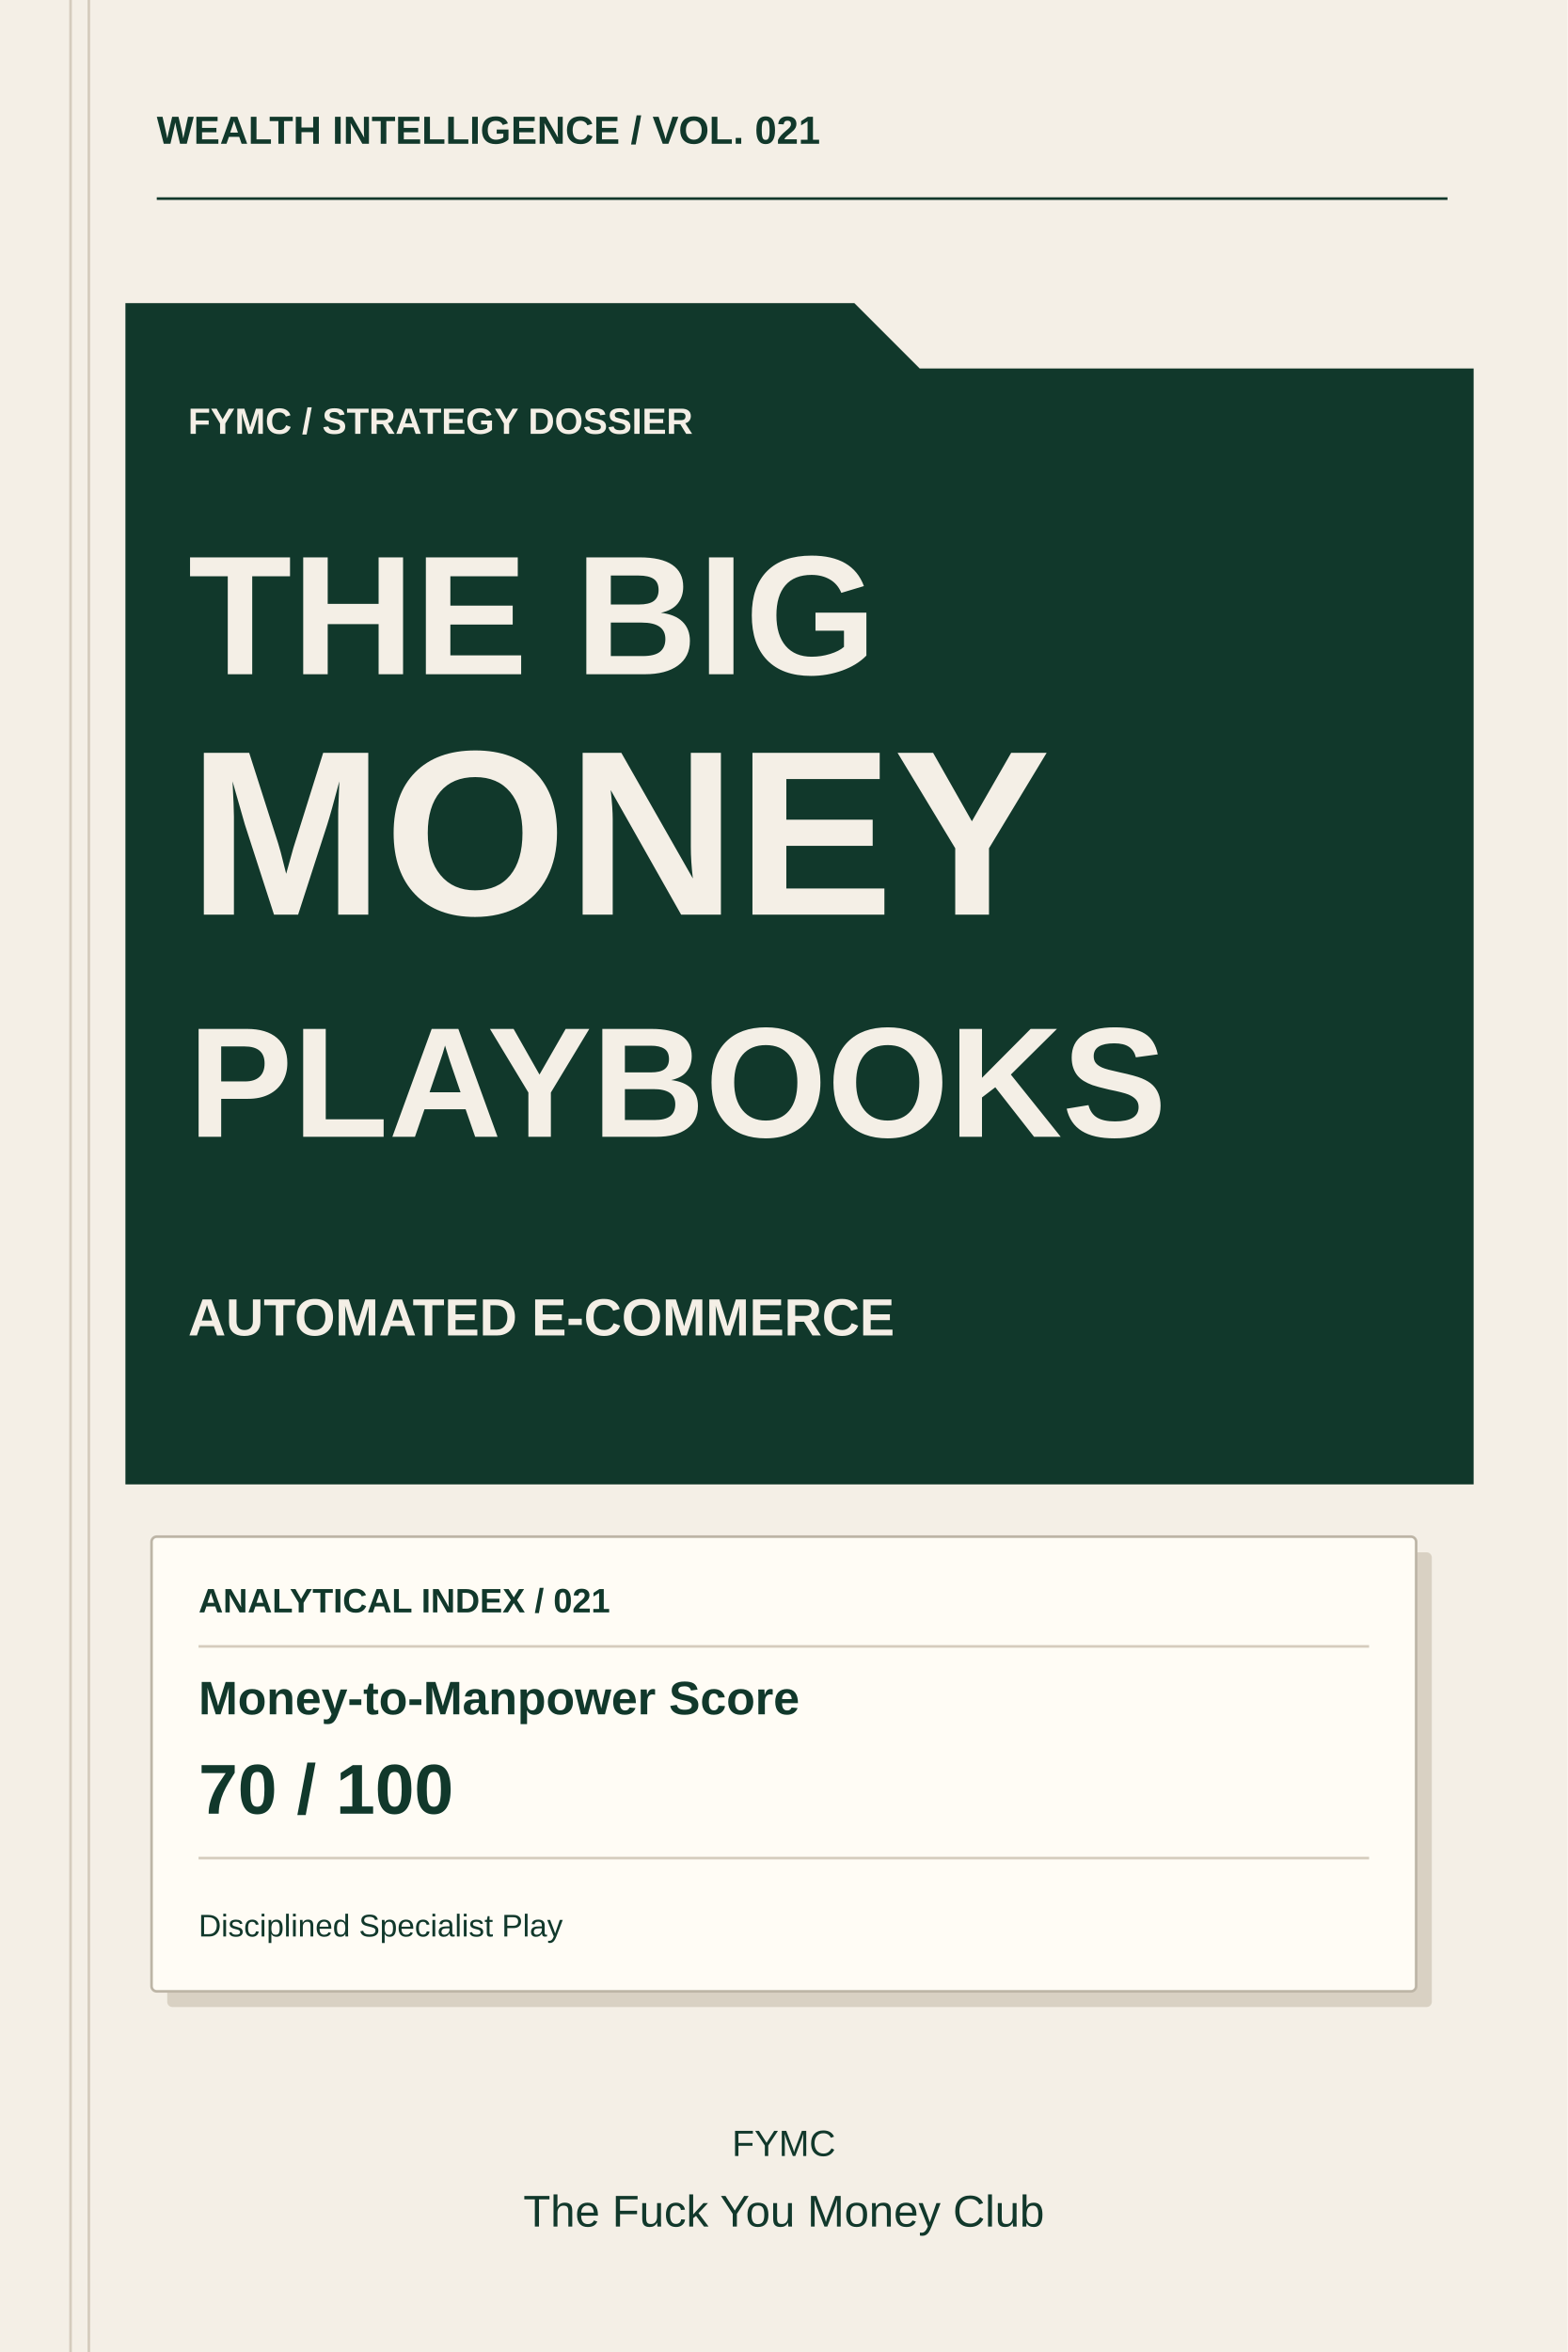
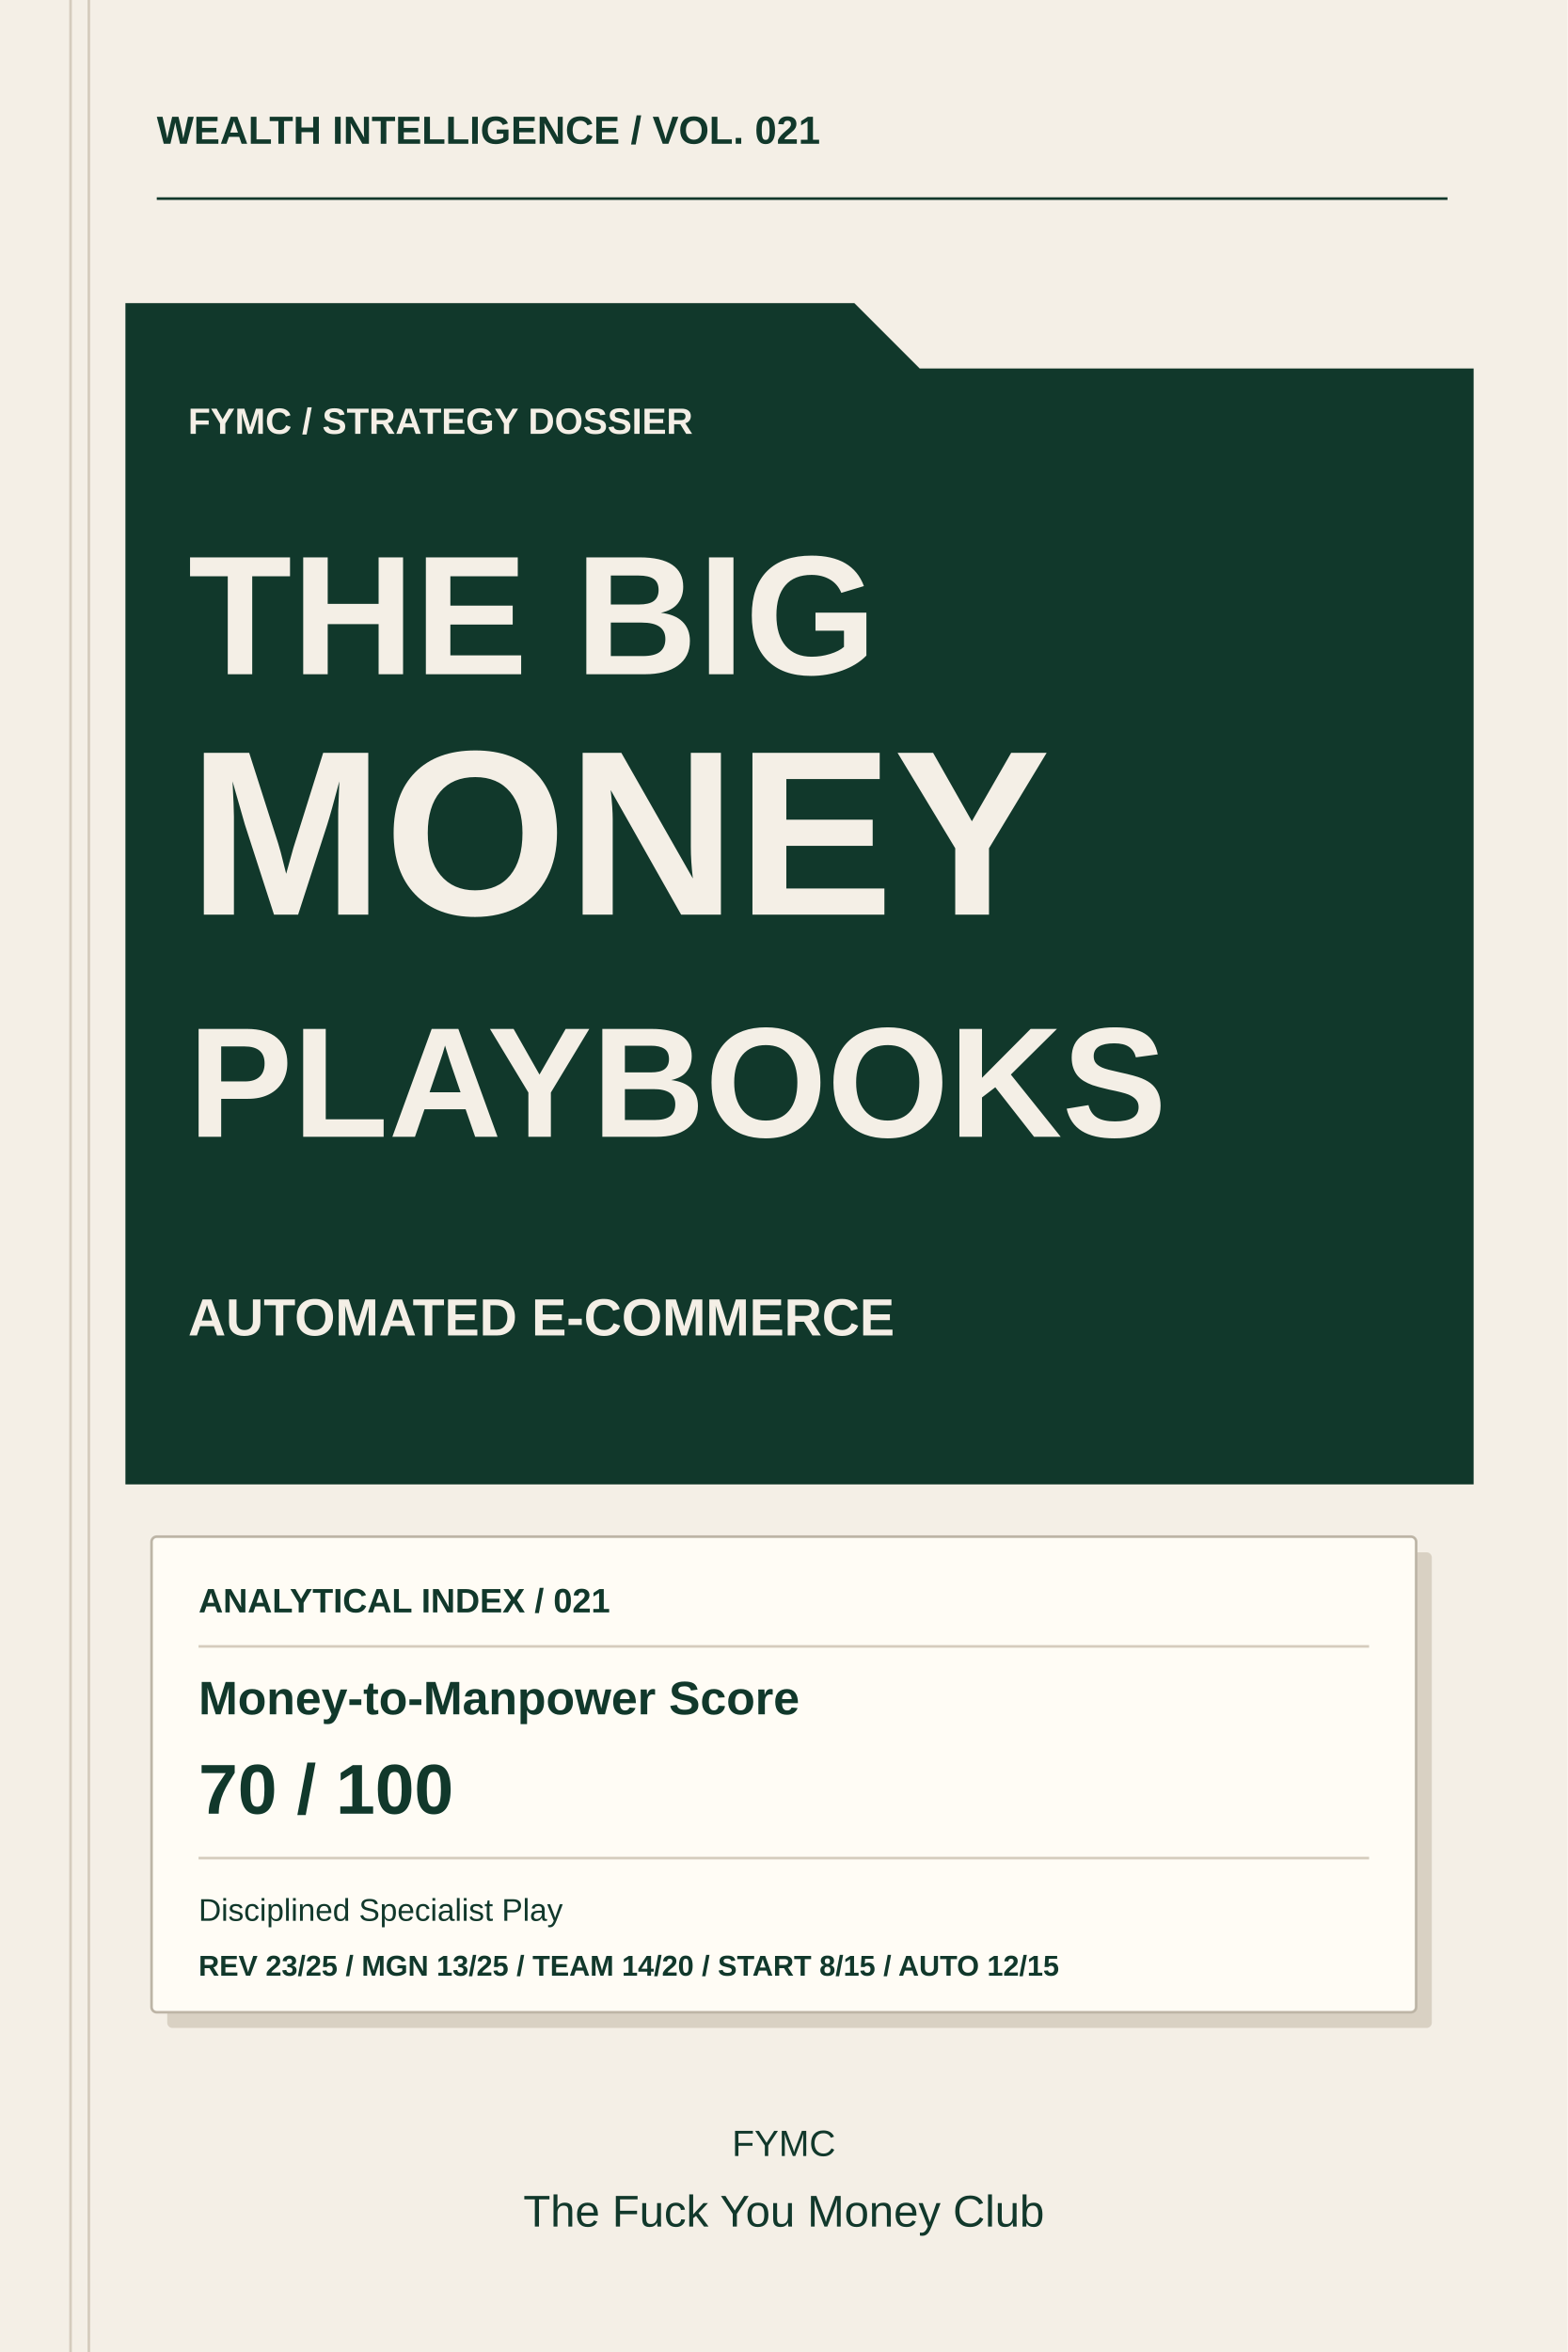
<svg xmlns="http://www.w3.org/2000/svg" width="600" height="900" viewBox="0 0 600 900" role="img" aria-labelledby="art-title art-desc">
  <defs>
    <linearGradient id="stage" x2="0.25" y2="1">
      <stop stop-color="#F5F2EC" />
      <stop offset="1" stop-color="#CEC8BC" />
    </linearGradient>
    <linearGradient id="pages" x2="1" y2="0">
      <stop stop-color="#AAA69C" />
      <stop offset="0.22" stop-color="#FFFDF5" />
      <stop offset="0.8" stop-color="#E4DFD3" />
      <stop offset="1" stop-color="#BAB4A6" />
    </linearGradient>
    <linearGradient id="foil" x2="1" y2="0.3">
      <stop stop-color="#FFFFFF" stop-opacity="0.18" />
      <stop offset="0.3" stop-color="#FFFFFF" stop-opacity="0" />
      <stop offset="1" stop-color="#000000" stop-opacity="0.2" />
    </linearGradient>
    <linearGradient id="metal" x2="1" y2="1">
      <stop stop-color="#797D80" />
      <stop offset="0.35" stop-color="#272A2D" />
      <stop offset="0.72" stop-color="#090B0C" />
      <stop offset="1" stop-color="#63676A" />
    </linearGradient>
    <linearGradient id="glass" x2="1" y2="1">
      <stop stop-color="#FFFFFF" stop-opacity="0.14" />
      <stop offset="0.48" stop-color="#FFFFFF" stop-opacity="0" />
    </linearGradient>
    <filter id="shadow" x="-50%" y="-100%" width="200%" height="300%">
      <feGaussianBlur stdDeviation="15" />
    </filter>
  </defs>
  <rect x="0" y="0" width="600" height="900" rx="0" fill="#F4EFE6" stroke="none" stroke-width="1" />
  <path d="M27 0 V900 M34 0 V900" fill="none" stroke="#D5CCBD" stroke-width="1" />
  <text x="60" y="55" fill="#11382B" font-family="Arial, Helvetica, sans-serif" font-size="15" font-weight="700" text-anchor="start">WEALTH INTELLIGENCE / VOL. 021</text>
  <path d="M60 76 H554" fill="none" stroke="#11382B" stroke-width="1" />
  <path d="M48 116 H327 L352 141 H564 V568 H48 Z" fill="#11382B" stroke="none" stroke-width="1" />
  <text x="72" y="166" fill="#F4EFE6" font-family="Arial, Helvetica, sans-serif" font-size="14" font-weight="700" text-anchor="start">FYMC / STRATEGY DOSSIER</text>
  <text x="72" y="258" fill="#F4EFE6" font-family="Arial, Helvetica, sans-serif" font-size="65" font-weight="800" text-anchor="start">THE BIG</text>
  <text x="72" y="350" fill="#F4EFE6" font-family="Arial, Helvetica, sans-serif" font-size="90" font-weight="800" text-anchor="start">MONEY</text>
  <text x="72" y="435" fill="#F4EFE6" font-family="Arial, Helvetica, sans-serif" font-size="60" font-weight="800" text-anchor="start">PLAYBOOKS</text>
  <text x="72" y="511" fill="#F4EFE6" font-family="Arial, Helvetica, sans-serif" font-size="20" font-weight="600" text-anchor="start">AUTOMATED E-COMMERCE</text>
-   <rect x="64" y="594" width="484" height="174" rx="2" fill="#D9D1C3" stroke="none" stroke-width="1" />
-   <rect x="58" y="588" width="484" height="174" rx="2" fill="#FFFCF5" stroke="#BDB5A6" stroke-width="1" />
+   <rect x="64" y="594" width="484" height="182" rx="2" fill="#D9D1C3" stroke="none" stroke-width="1" />
+   <rect x="58" y="588" width="484" height="182" rx="2" fill="#FFFCF5" stroke="#BDB5A6" stroke-width="1" />
  <text x="76" y="617" fill="#11382B" font-family="Arial, Helvetica, sans-serif" font-size="13" font-weight="700" text-anchor="start">ANALYTICAL INDEX / 021</text>
  <path d="M76 630 H524 M76 711 H524" fill="none" stroke="#D5CCBD" stroke-width="1" />
  <text x="76" y="656" fill="#11382B" font-family="Arial, Helvetica, sans-serif" font-size="18" font-weight="700" text-anchor="start">Money-to-Manpower Score</text>
  <text x="76" y="694" fill="#11382B" font-family="Arial, Helvetica, sans-serif" font-size="27" font-weight="700" text-anchor="start">70 / 100</text>
-   <text x="76" y="741" fill="#11382B" font-family="Arial, Helvetica, sans-serif" font-size="12" font-weight="400" text-anchor="start">Disciplined Specialist Play</text>
+   <text x="76" y="735" fill="#11382B" font-family="Arial, Helvetica, sans-serif" font-size="12" font-weight="400" text-anchor="start">Disciplined Specialist Play</text>
+   <text x="76" y="756" fill="#11382B" font-family="Arial, Helvetica, sans-serif" font-size="11" font-weight="700" text-anchor="start">REV 23/25 / MGN 13/25 / TEAM 14/20 / START 8/15 / AUTO 12/15</text>
  <text x="300" y="825" fill="#11382B" font-family="Arial, Helvetica, sans-serif" font-size="14" font-weight="400" text-anchor="middle">FYMC</text>
  <text x="300" y="852" fill="#11382B" font-family="Arial, Helvetica, sans-serif" font-size="17" font-weight="400" text-anchor="middle">The Fuck You Money Club</text>
</svg>
